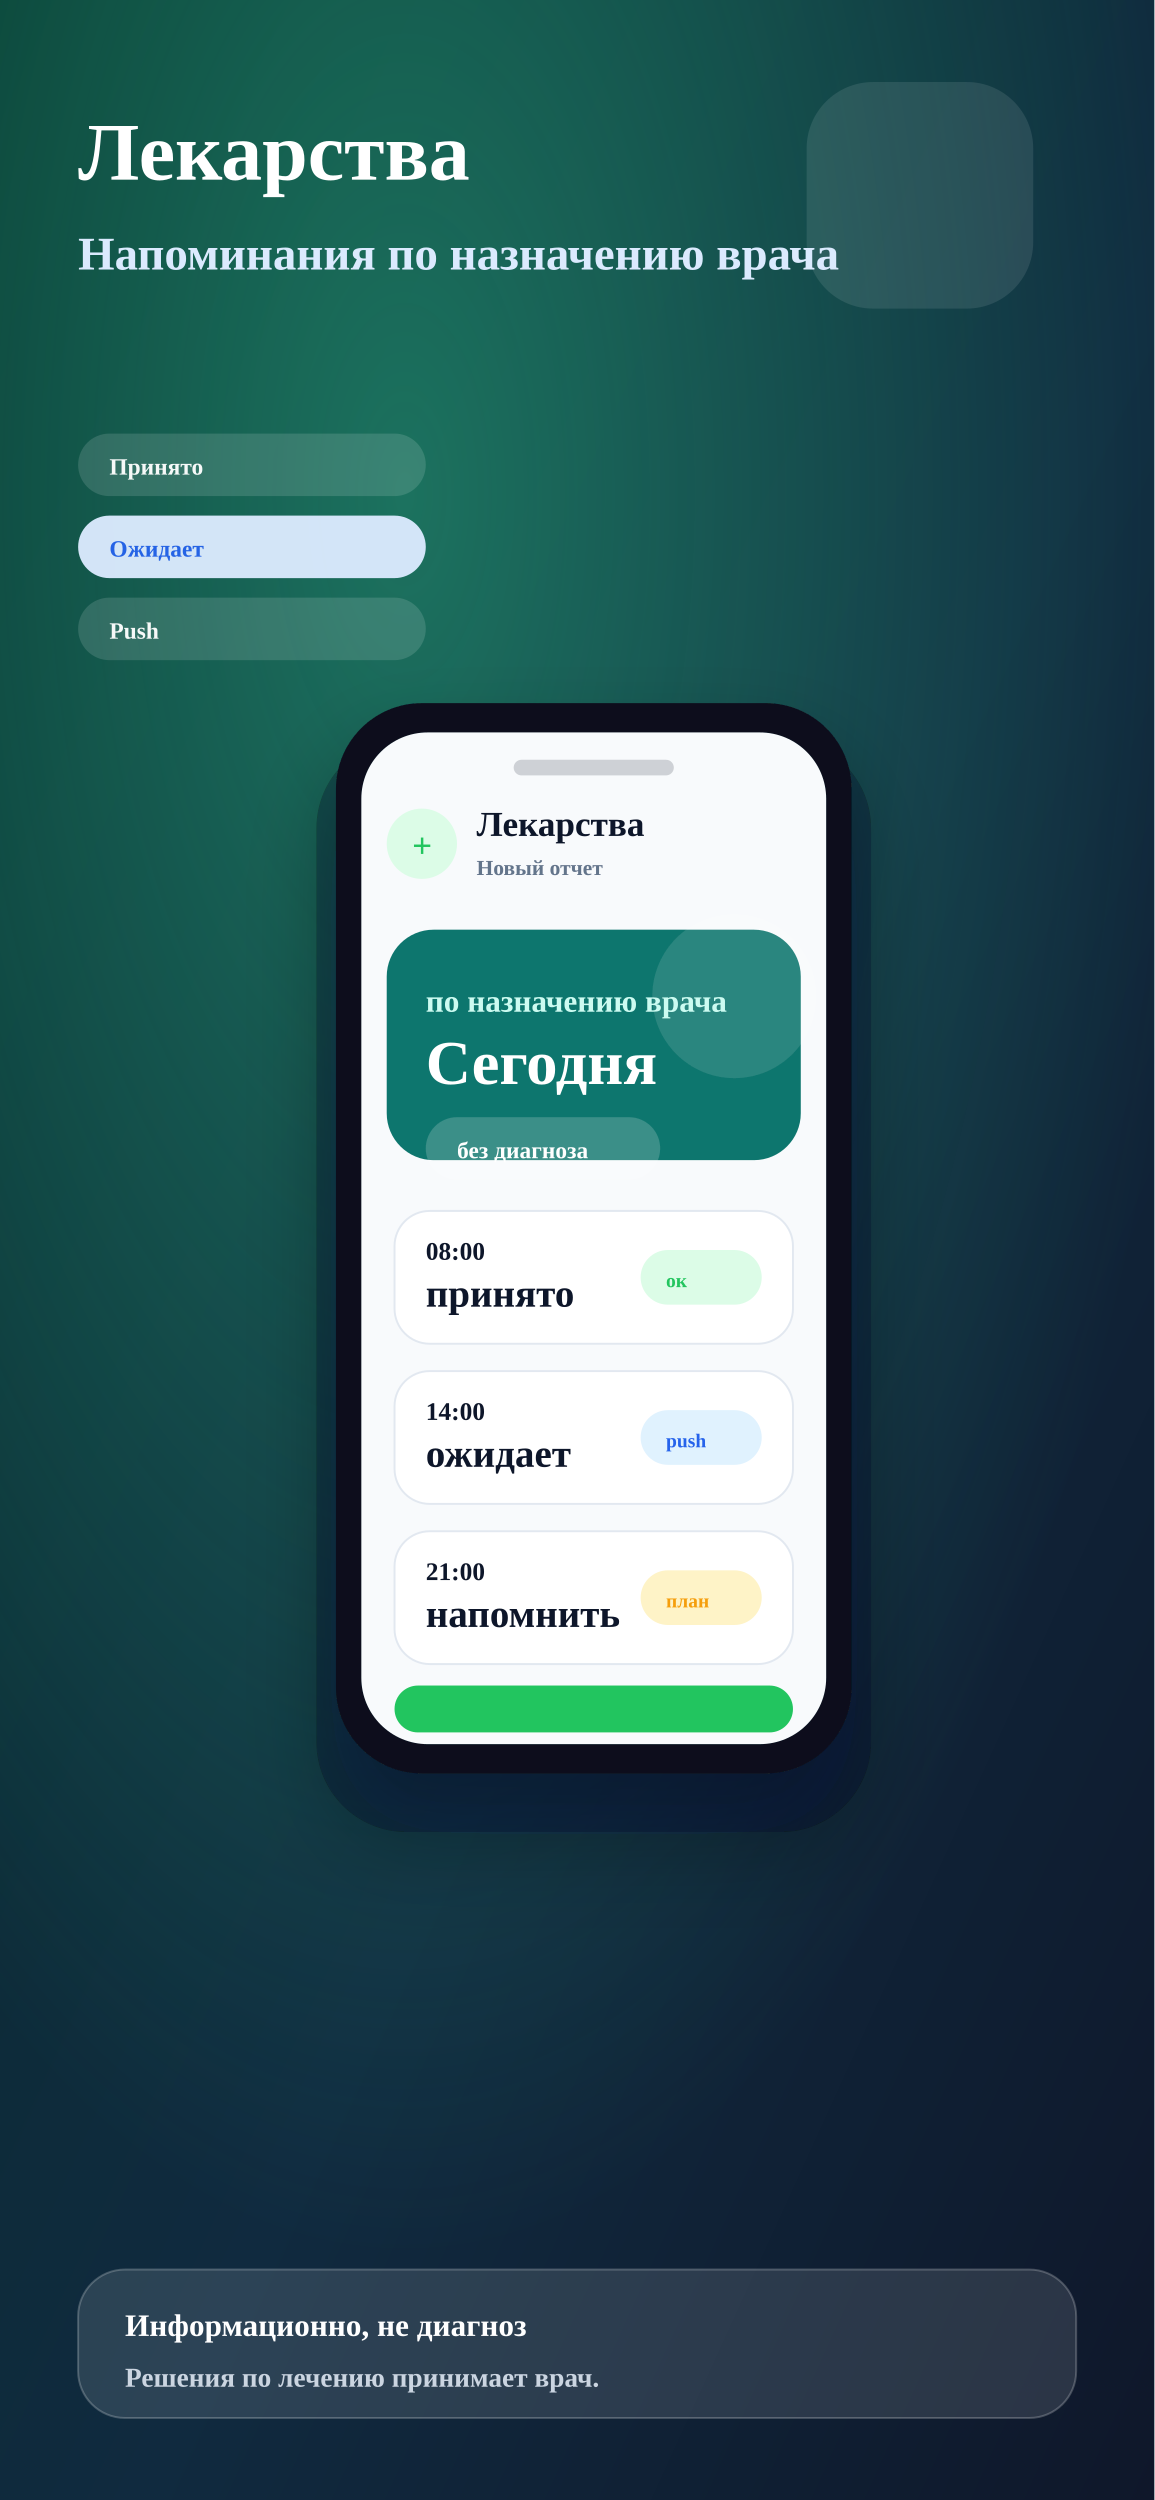
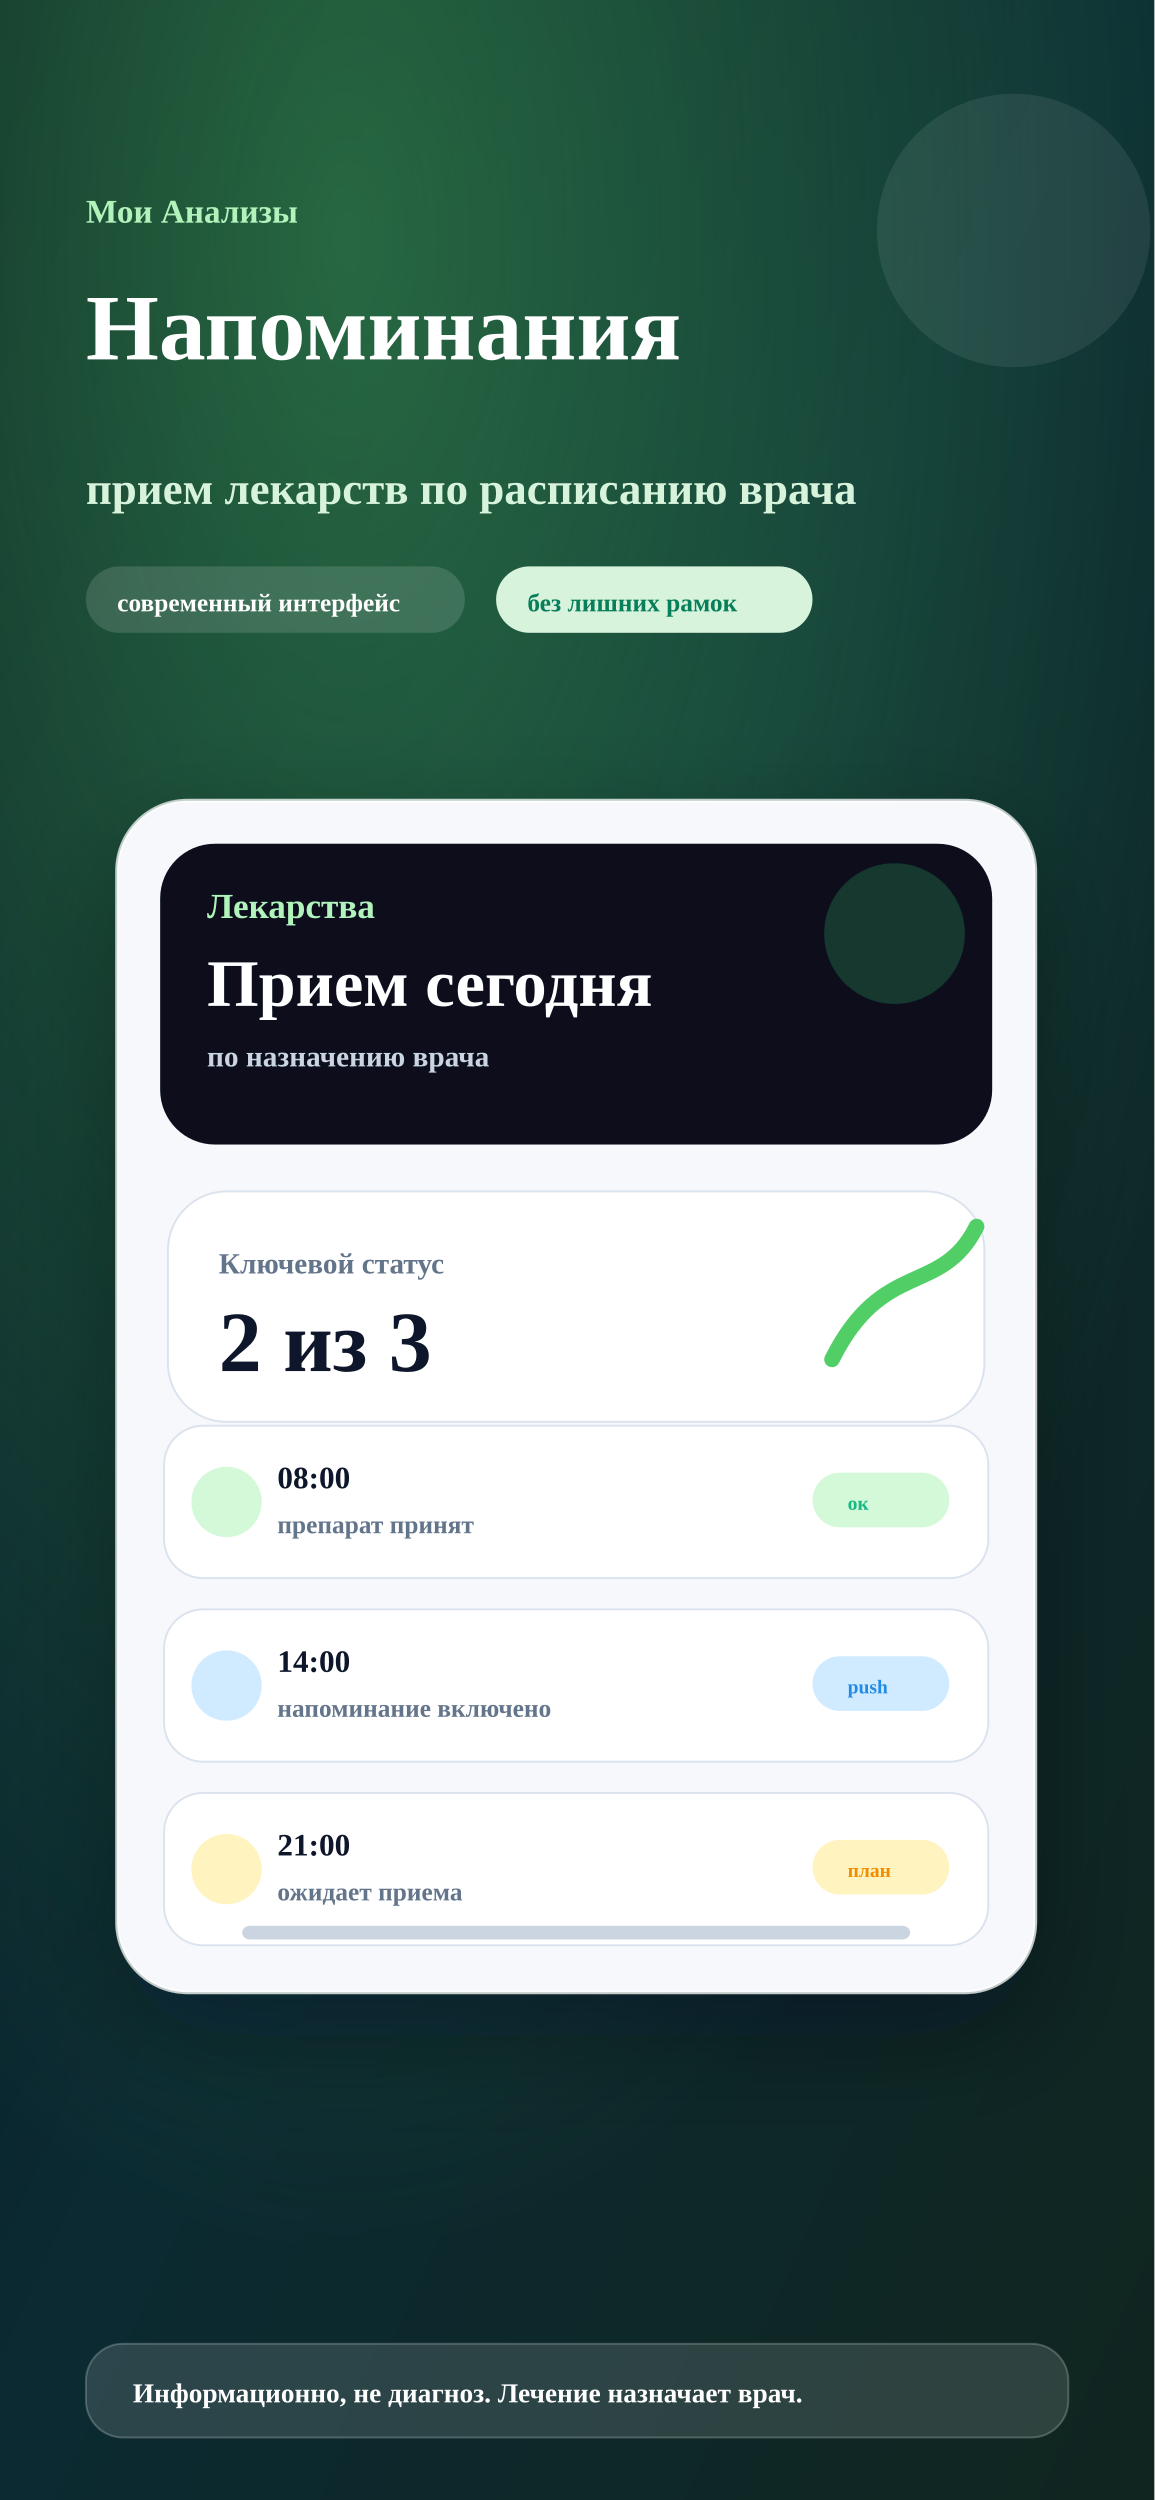
<svg xmlns="http://www.w3.org/2000/svg" width="591" height="1280" viewBox="0 0 591 1280">
  <defs>
    <linearGradient id="bg" x1="0" y1="0" x2="1" y2="1">
-       <stop offset="0" stop-color="#052e2b" />
-       <stop offset="0.56" stop-color="#102a3f" />
-       <stop offset="1" stop-color="#0f172a" />
+       <stop offset="0" stop-color="#06141f" />
+       <stop offset="0.48" stop-color="#0b2a32" />
+       <stop offset="1" stop-color="#10251f" />
    </linearGradient>
-     <radialGradient id="glow" cx="35%" cy="20%" r="70%">
-       <stop offset="0" stop-color="#34d399" stop-opacity="0.42" />
-       <stop offset="1" stop-color="#34d399" stop-opacity="0" />
+     <radialGradient id="wash" cx="30%" cy="10%" r="80%">
+       <stop offset="0" stop-color="#51cf66" stop-opacity="0.42" />
+       <stop offset="1" stop-color="#51cf66" stop-opacity="0" />
    </radialGradient>
-     <filter id="shadow" x="-30%" y="-30%" width="160%" height="160%">
-       <feDropShadow dx="0" dy="24" stdDeviation="22" flood-color="#020617" flood-opacity="0.35" />
+     <filter id="softShadow" x="-20%" y="-20%" width="140%" height="140%">
+       <feDropShadow dx="0" dy="22" stdDeviation="28" flood-color="#020617" flood-opacity="0.34" />
    </filter>
  </defs>
  <rect width="591" height="1280" fill="url(#bg)" />
-   <rect width="591" height="1280" fill="url(#glow)" />
-   <rect x="413" y="42" width="116" height="116" rx="34" fill="#ffffff" opacity="0.10" />
-   <text x="40" y="92" font-size="42" font-weight="900" fill="#ffffff">Лекарства</text>
-   <text x="40" y="138" font-size="24" font-weight="800" fill="#dbeafe">Напоминания по назначению врача</text>
-   <g opacity="0.96">
-     <rect x="40" y="222" width="178" height="32" rx="16" fill="rgba(255,255,255,0.14)" />
-     <text x="56" y="243" font-size="12" font-weight="800" fill="#ffffff">Принято</text>
-     <rect x="40" y="264" width="178" height="32" rx="16" fill="#dbeafe" />
-     <text x="56" y="285" font-size="12" font-weight="800" fill="#2563eb">Ожидает</text>
-     <rect x="40" y="306" width="178" height="32" rx="16" fill="rgba(255,255,255,0.14)" />
-     <text x="56" y="327" font-size="12" font-weight="800" fill="#ffffff">Push</text>
-   </g>
-   <g filter="url(#shadow)">
-     <g transform="translate(172 360) scale(1)">
-       <rect x="-10" y="18" width="284" height="560" rx="46" fill="#020617" opacity="0.26" />
-       <rect width="264" height="548" rx="44" fill="#08111f" />
-       <rect x="13" y="15" width="238" height="518" rx="34" fill="#f8fafc" />
-       <rect x="91" y="29" width="82" height="8" rx="4" fill="#111827" opacity="0.18" />
-       <circle cx="44" cy="72" r="18" fill="#dcfce7" />
-       <text x="39" y="79" font-size="18" font-weight="900" fill="#22c55e">+</text>
-       <text x="72" y="68" font-size="18" font-weight="900" fill="#0f172a">Лекарства</text>
-       <text x="72" y="88" font-size="11" font-weight="700" fill="#64748b">Новый отчет</text>
-       <rect x="26" y="116" width="212" height="118" rx="24" fill="#0f766e" />
-       <circle cx="204" cy="150" r="42" fill="#ffffff" opacity="0.12" />
-       <text x="46" y="158" font-size="16" font-weight="800" fill="#ccfbf1">по назначению врача</text>
-       <text x="46" y="195" font-size="32" font-weight="900" fill="#ffffff">Сегодня</text>
-       <rect x="46" y="212" width="120" height="32" rx="16" fill="rgba(255,255,255,0.18)" />
-       <text x="62" y="233" font-size="12" font-weight="800" fill="#ffffff">без диагноза</text>
-       <rect x="30" y="260" width="204" height="68" rx="18" fill="#fff" stroke="#e2e8f0" />
-       <text x="46" y="285" font-size="13" font-weight="800" fill="#0f172a">08:00</text>
-       <text x="46" y="309" font-size="20" font-weight="900" fill="#0f172a">принято</text>
-       <rect x="156" y="280" width="62" height="28" rx="14" fill="#dcfce7" />
-       <text x="169" y="299" font-size="10" font-weight="900" fill="#22c55e">ок</text>
-       <rect x="30" y="342" width="204" height="68" rx="18" fill="#fff" stroke="#e2e8f0" />
-       <text x="46" y="367" font-size="13" font-weight="800" fill="#0f172a">14:00</text>
-       <text x="46" y="391" font-size="20" font-weight="900" fill="#0f172a">ожидает</text>
-       <rect x="156" y="362" width="62" height="28" rx="14" fill="#e0f2fe" />
-       <text x="169" y="381" font-size="10" font-weight="900" fill="#2563eb">push</text>
-       <rect x="30" y="424" width="204" height="68" rx="18" fill="#fff" stroke="#e2e8f0" />
-       <text x="46" y="449" font-size="13" font-weight="800" fill="#0f172a">21:00</text>
-       <text x="46" y="473" font-size="20" font-weight="900" fill="#0f172a">напомнить</text>
-       <rect x="156" y="444" width="62" height="28" rx="14" fill="#fef3c7" />
-       <text x="169" y="463" font-size="10" font-weight="900" fill="#f59e0b">план</text>
-       <rect x="30" y="503" width="204" height="24" rx="12" fill="#22c55e" />
+   <rect width="591" height="1280" fill="url(#wash)" />
+   <circle cx="519" cy="118" r="70" fill="#ffffff" opacity="0.08" />
+   <text x="44" y="114" font-size="17" font-weight="900" fill="#b2f2bb">Мои Анализы</text>
+   <text x="44" y="184" font-size="48" font-weight="900" fill="#ffffff">Напоминания</text>
+   <text x="44" y="258" font-size="23" font-weight="800" fill="#d8f3dc">прием лекарств по расписанию врача</text>
+   <rect x="44" y="290" width="194" height="34" rx="17" fill="rgba(255,255,255,0.14)" />
+   <text x="60" y="313" font-size="13" font-weight="800" fill="#ffffff">современный интерфейс</text>
+   <rect x="254" y="290" width="162" height="34" rx="17" fill="#d8f3dc" />
+   <text x="270" y="313" font-size="13" font-weight="800" fill="#087f5b">без лишних рамок</text>
+   <g filter="url(#softShadow)">
+     <g>
+       <rect x="60" y="410" width="470" height="610" rx="36" fill="#f6f8fb" stroke="rgba(255,255,255,0.72)" stroke-width="2" />
+       <rect x="82" y="432" width="426" height="154" rx="28" fill="#07111f" />
+       <circle cx="458" cy="478" r="36" fill="#51cf66" opacity="0.2" />
+       <text x="106" y="470" font-size="18" font-weight="900" fill="#b2f2bb">Лекарства</text>
+       <text x="106" y="515" font-size="34" font-weight="900" fill="#ffffff">Прием сегодня</text>
+       <text x="106" y="546" font-size="15" font-weight="800" fill="#cbd5e1">по назначению врача</text>
+       <rect x="86" y="610" width="418" height="118" rx="30" fill="#ffffff" stroke="#dbe3ee" />
+       <text x="112" y="652" font-size="15" font-weight="900" fill="#64748b">Ключевой статус</text>
+       <text x="112" y="702" font-size="44" font-weight="900" fill="#0f172a">2 из 3</text>
+       <path d="M 426 696 C 452 644, 482 664, 500 628" fill="none" stroke="#51cf66" stroke-width="8" stroke-linecap="round" />
+       <rect x="84" y="730" width="422" height="78" rx="20" fill="#ffffff" stroke="#dbe3ee" />
+       <circle cx="116" cy="769" r="18" fill="#d3f9d8" />
+       <text x="142" y="762" font-size="16" font-weight="900" fill="#0f172a">08:00</text>
+       <text x="142" y="785" font-size="13" font-weight="700" fill="#64748b">препарат принят</text>
+       <rect x="416" y="754" width="70" height="28" rx="14" fill="#d3f9d8" />
+       <text x="434" y="773" font-size="10" font-weight="900" fill="#12b886">ок</text>
+       <rect x="84" y="824" width="422" height="78" rx="20" fill="#ffffff" stroke="#dbe3ee" />
+       <circle cx="116" cy="863" r="18" fill="#d0ebff" />
+       <text x="142" y="856" font-size="16" font-weight="900" fill="#0f172a">14:00</text>
+       <text x="142" y="879" font-size="13" font-weight="700" fill="#64748b">напоминание включено</text>
+       <rect x="416" y="848" width="70" height="28" rx="14" fill="#d0ebff" />
+       <text x="434" y="867" font-size="10" font-weight="900" fill="#228be6">push</text>
+       <rect x="84" y="918" width="422" height="78" rx="20" fill="#ffffff" stroke="#dbe3ee" />
+       <circle cx="116" cy="957" r="18" fill="#fff3bf" />
+       <text x="142" y="950" font-size="16" font-weight="900" fill="#0f172a">21:00</text>
+       <text x="142" y="973" font-size="13" font-weight="700" fill="#64748b">ожидает приема</text>
+       <rect x="416" y="942" width="70" height="28" rx="14" fill="#fff3bf" />
+       <text x="434" y="961" font-size="10" font-weight="900" fill="#f08c00">план</text>
+       <rect x="124" y="986" width="342" height="7" rx="4" fill="#cbd5e1" />
    </g>
  </g>
-   <rect x="40" y="1162" width="511" height="76" rx="24" fill="rgba(255,255,255,0.12)" stroke="rgba(255,255,255,0.22)" />
-   <text x="64" y="1196" font-size="16" font-weight="900" fill="#ffffff">Информационно, не диагноз</text>
-   <text x="64" y="1222" font-size="14" font-weight="700" fill="#cbd5e1">Решения по лечению принимает врач.</text>
+   <rect x="44" y="1200" width="503" height="48" rx="19" fill="rgba(255,255,255,0.13)" stroke="rgba(255,255,255,0.22)" />
+   <text x="68" y="1230" font-size="14" font-weight="900" fill="#ffffff">Информационно, не диагноз. Лечение назначает врач.</text>
</svg>
